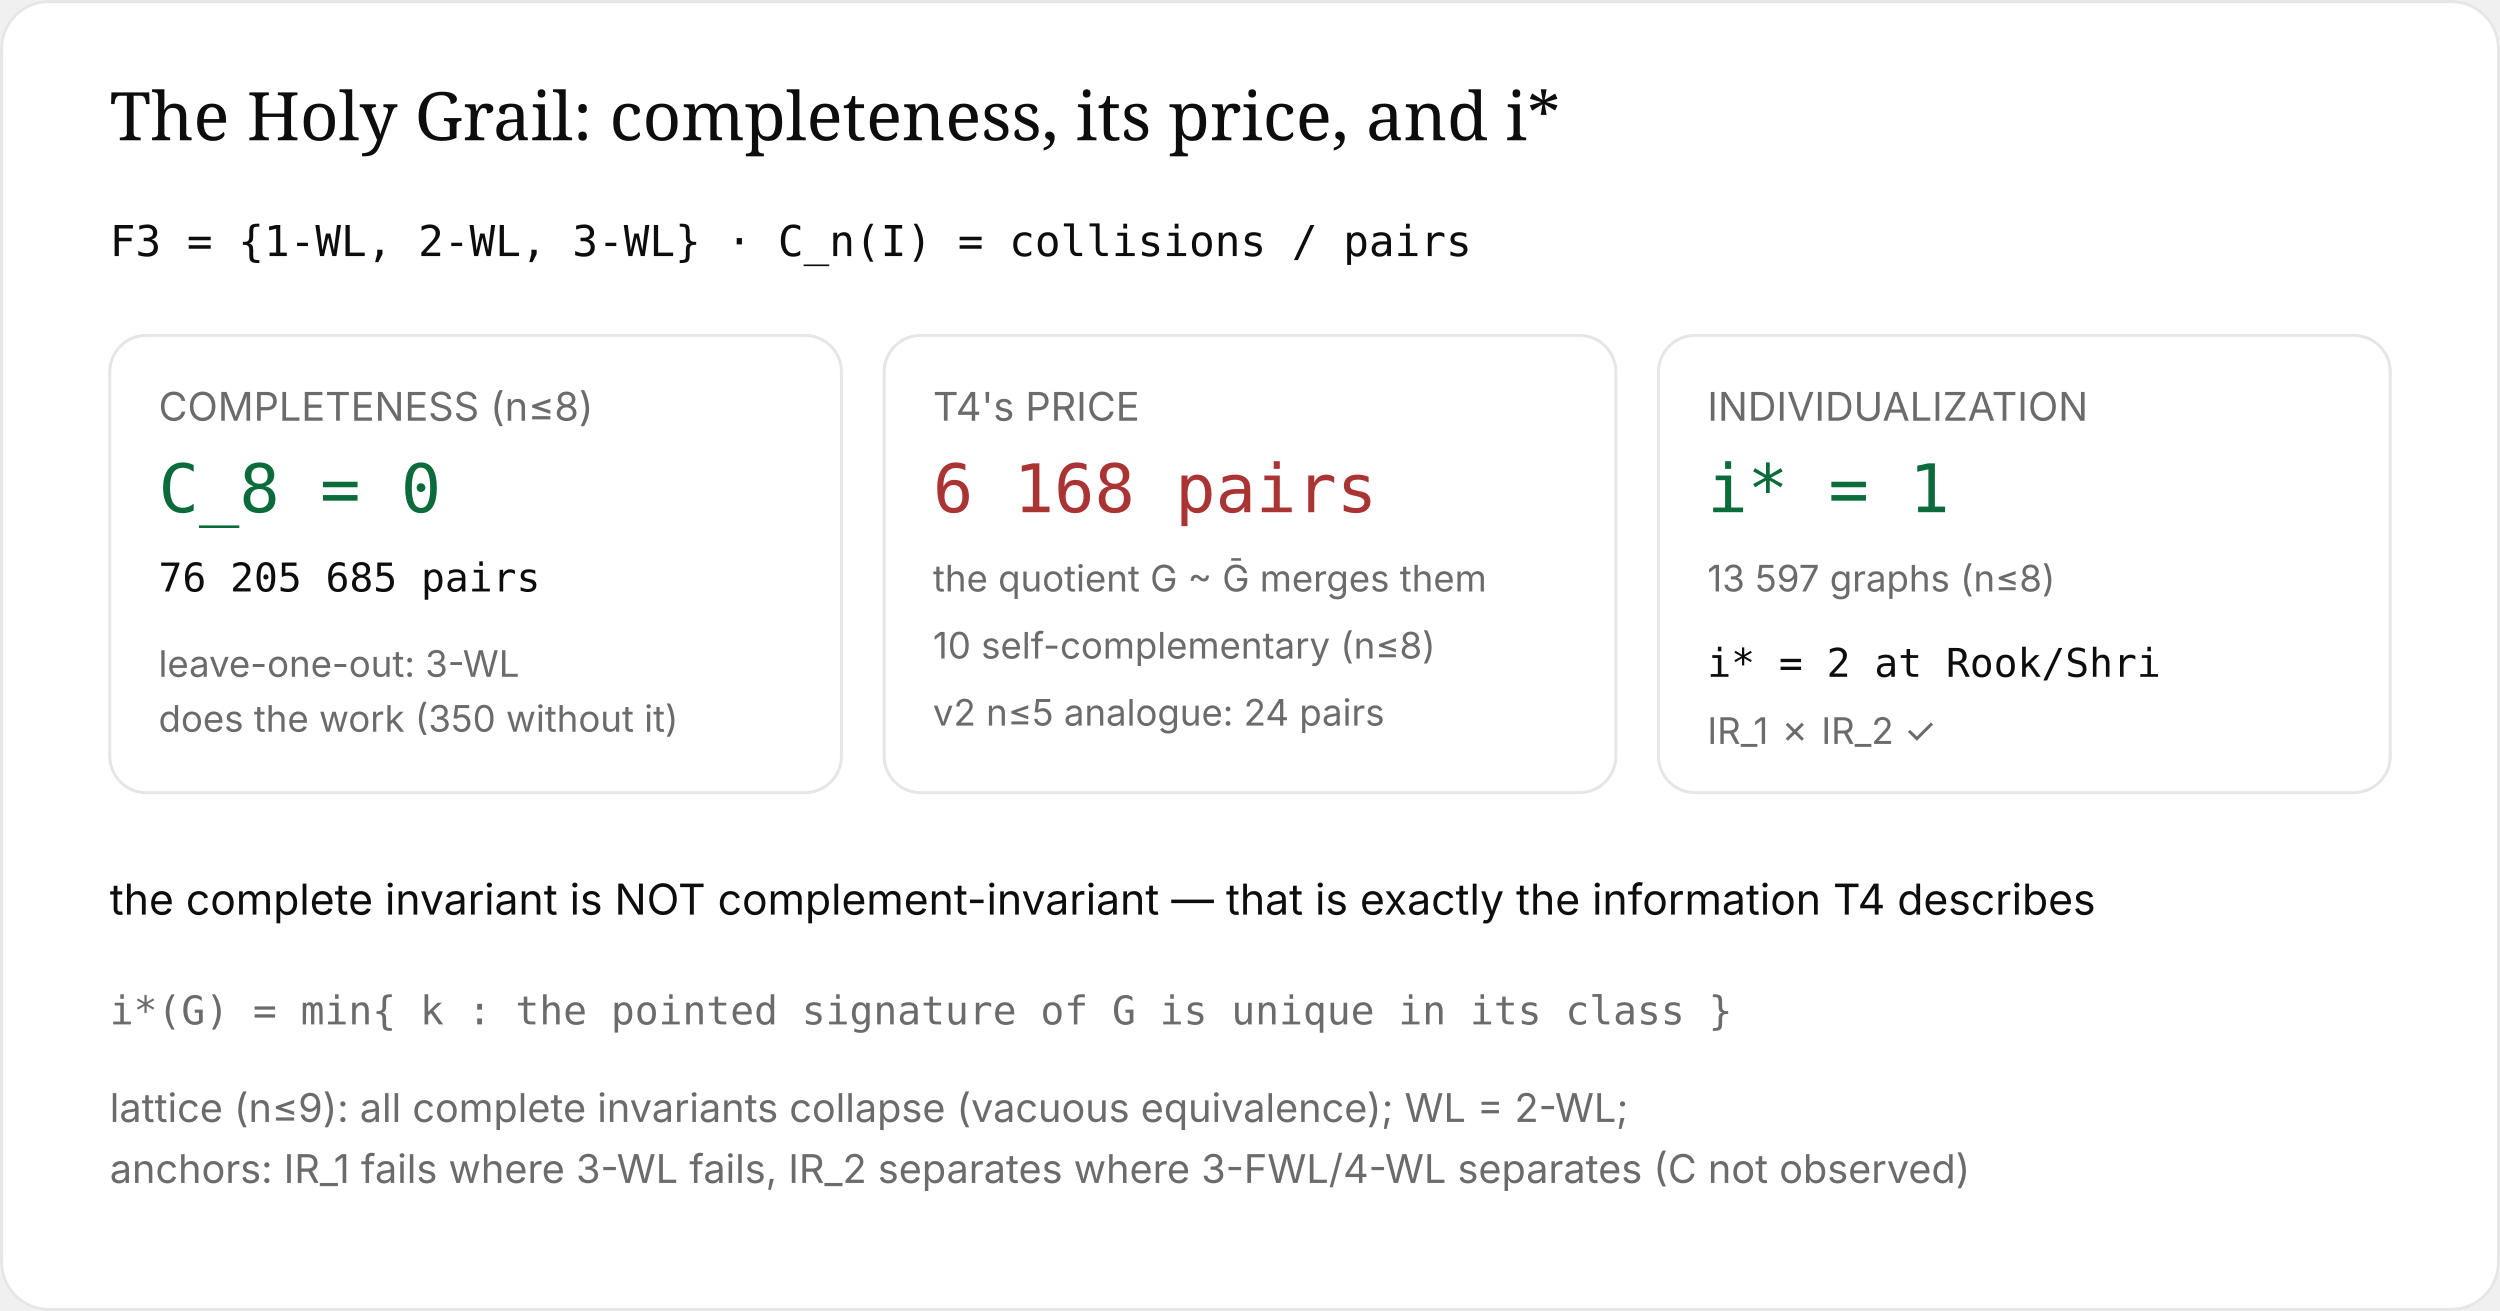
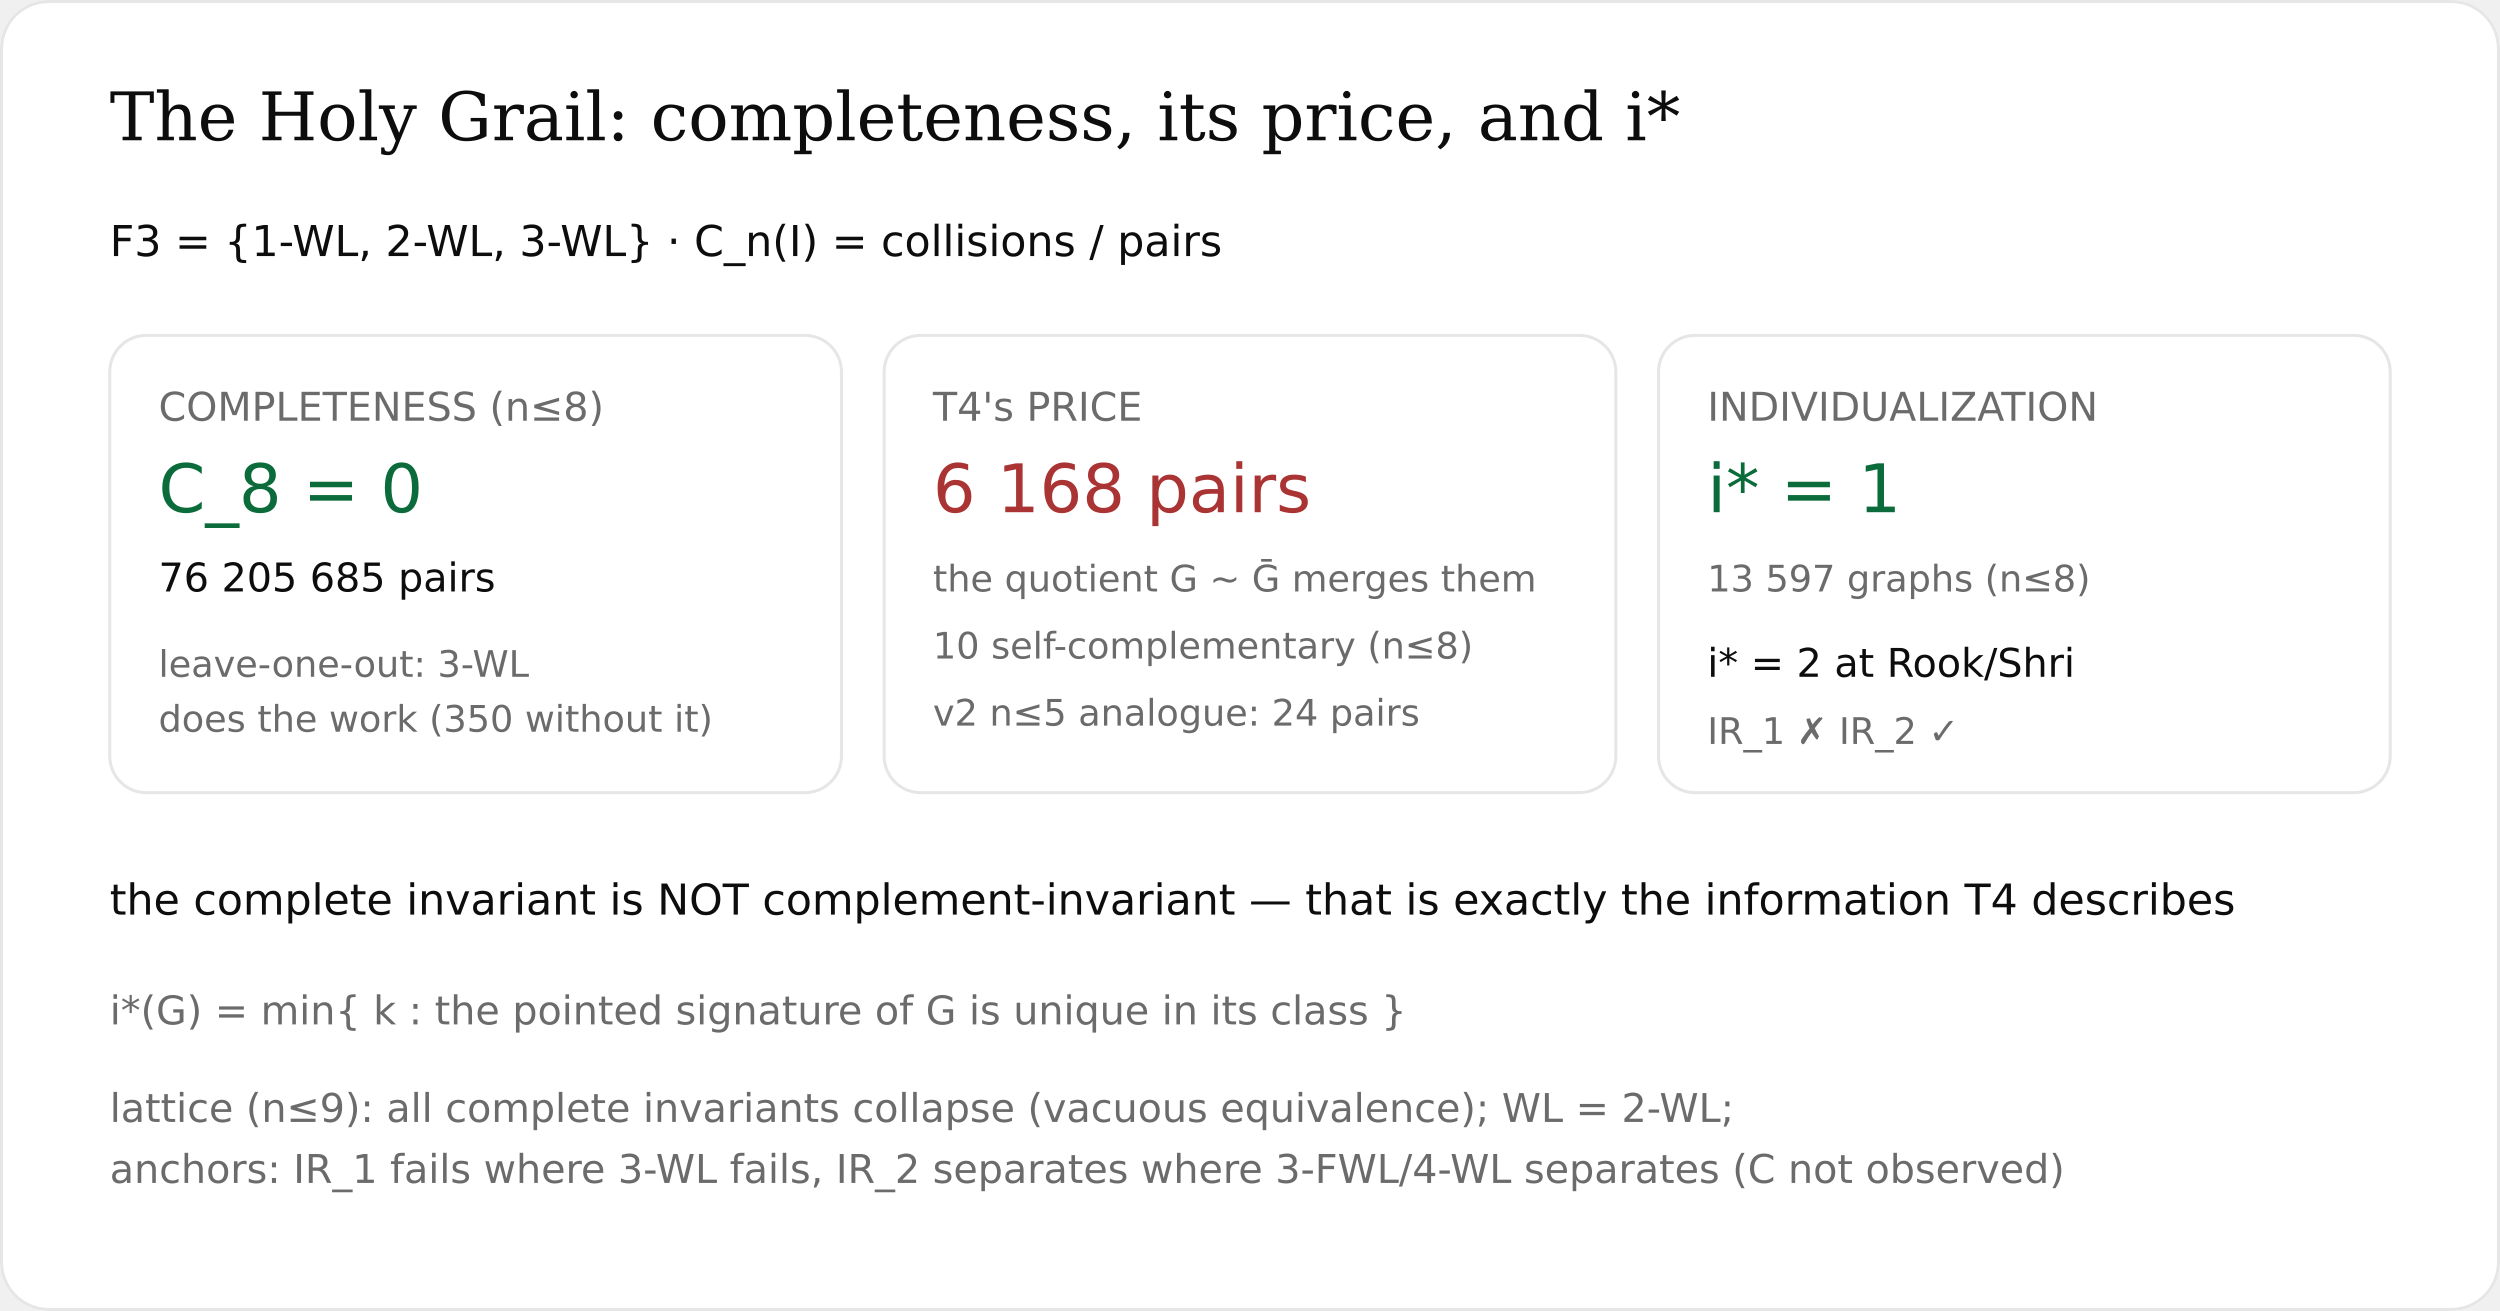
<svg xmlns="http://www.w3.org/2000/svg" viewBox="0 0 820 430" width="820" height="430">
  <rect width="820" height="430" rx="16" fill="#ffffff" />
  <rect x="0.5" y="0.5" width="819" height="429" rx="15.5" fill="none" stroke="#e6e6e6" />
-   <text x="36" y="46" font-family="Georgia,serif" font-size="22" fill="#0d0d0d">The Holy Grail: completeness, its price, and i*</text>
-   <text x="36" y="84" font-family="ui-monospace,monospace" font-size="14" fill="#0d0d0d" text-anchor="start">F3 = {1-WL, 2-WL, 3-WL}   ·   C_n(I) = collisions / pairs</text>
+   <text x="36" y="46" font-family="DejaVu Serif, Georgia, serif" font-size="22" fill="#0d0d0d">The Holy Grail: completeness, its price, and i*</text>
+   <text x="36" y="84" font-family="DejaVu Sans, sans-serif" font-size="14" fill="#0d0d0d" text-anchor="start">F3 = {1-WL, 2-WL, 3-WL}   ·   C_n(I) = collisions / pairs</text>
  <rect x="36" y="110" width="240" height="150" rx="12" fill="none" stroke="#e6e6e6" />
-   <text x="52" y="138" font-family="-apple-system,sans-serif" font-size="13" fill="#6b6b6b" text-anchor="start">COMPLETENESS (n≤8)</text>
-   <text x="52" y="168" font-family="ui-monospace,monospace" font-size="22" fill="#0b6b3a" text-anchor="start">C_8 = 0</text>
-   <text x="52" y="194" font-family="ui-monospace,monospace" font-size="13" fill="#0d0d0d" text-anchor="start">76 205 685 pairs</text>
-   <text x="52" y="222" font-family="-apple-system,sans-serif" font-size="12" fill="#6b6b6b" text-anchor="start">leave-one-out: 3-WL</text>
-   <text x="52" y="240" font-family="-apple-system,sans-serif" font-size="12" fill="#6b6b6b" text-anchor="start">does the work (350 without it)</text>
+   <text x="52" y="138" font-family="DejaVu Sans, sans-serif" font-size="13" fill="#6b6b6b" text-anchor="start">COMPLETENESS (n≤8)</text>
+   <text x="52" y="168" font-family="DejaVu Sans, sans-serif" font-size="22" fill="#0b6b3a" text-anchor="start">C_8 = 0</text>
+   <text x="52" y="194" font-family="DejaVu Sans, sans-serif" font-size="13" fill="#0d0d0d" text-anchor="start">76 205 685 pairs</text>
+   <text x="52" y="222" font-family="DejaVu Sans, sans-serif" font-size="12" fill="#6b6b6b" text-anchor="start">leave-one-out: 3-WL</text>
+   <text x="52" y="240" font-family="DejaVu Sans, sans-serif" font-size="12" fill="#6b6b6b" text-anchor="start">does the work (350 without it)</text>
  <rect x="290" y="110" width="240" height="150" rx="12" fill="none" stroke="#e6e6e6" />
-   <text x="306" y="138" font-family="-apple-system,sans-serif" font-size="13" fill="#6b6b6b" text-anchor="start">T4's PRICE</text>
-   <text x="306" y="168" font-family="ui-monospace,monospace" font-size="22" fill="#a33" text-anchor="start">6 168 pairs</text>
-   <text x="306" y="194" font-family="-apple-system,sans-serif" font-size="12" fill="#6b6b6b" text-anchor="start">the quotient G ~ Ḡ merges them</text>
-   <text x="306" y="216" font-family="-apple-system,sans-serif" font-size="12" fill="#6b6b6b" text-anchor="start">10 self-complementary (n≤8)</text>
-   <text x="306" y="238" font-family="-apple-system,sans-serif" font-size="12" fill="#6b6b6b" text-anchor="start">v2 n≤5 analogue: 24 pairs</text>
+   <text x="306" y="138" font-family="DejaVu Sans, sans-serif" font-size="13" fill="#6b6b6b" text-anchor="start">T4's PRICE</text>
+   <text x="306" y="168" font-family="DejaVu Sans, sans-serif" font-size="22" fill="#a33" text-anchor="start">6 168 pairs</text>
+   <text x="306" y="194" font-family="DejaVu Sans, sans-serif" font-size="12" fill="#6b6b6b" text-anchor="start">the quotient G ~ Ḡ merges them</text>
+   <text x="306" y="216" font-family="DejaVu Sans, sans-serif" font-size="12" fill="#6b6b6b" text-anchor="start">10 self-complementary (n≤8)</text>
+   <text x="306" y="238" font-family="DejaVu Sans, sans-serif" font-size="12" fill="#6b6b6b" text-anchor="start">v2 n≤5 analogue: 24 pairs</text>
  <rect x="544" y="110" width="240" height="150" rx="12" fill="none" stroke="#e6e6e6" />
-   <text x="560" y="138" font-family="-apple-system,sans-serif" font-size="13" fill="#6b6b6b" text-anchor="start">INDIVIDUALIZATION</text>
-   <text x="560" y="168" font-family="ui-monospace,monospace" font-size="22" fill="#0b6b3a" text-anchor="start">i* = 1</text>
-   <text x="560" y="194" font-family="-apple-system,sans-serif" font-size="12" fill="#6b6b6b" text-anchor="start">13 597 graphs (n≤8)</text>
-   <text x="560" y="222" font-family="ui-monospace,monospace" font-size="13" fill="#0d0d0d" text-anchor="start">i* = 2  at Rook/Shri</text>
-   <text x="560" y="244" font-family="-apple-system,sans-serif" font-size="12" fill="#6b6b6b" text-anchor="start">IR_1 ✗   IR_2 ✓</text>
-   <text x="36" y="300" font-family="-apple-system,sans-serif" font-size="14" fill="#0d0d0d" text-anchor="start">the complete invariant is NOT complement-invariant — that is exactly the information T4 describes</text>
-   <text x="36" y="336" font-family="ui-monospace,monospace" font-size="13" fill="#6b6b6b" text-anchor="start">i*(G) = min{ k : the pointed signature of G is unique in its class }</text>
-   <text x="36" y="368" font-family="-apple-system,sans-serif" font-size="13" fill="#6b6b6b" text-anchor="start">lattice (n≤9): all complete invariants collapse (vacuous equivalence); WL = 2-WL;</text>
-   <text x="36" y="388" font-family="-apple-system,sans-serif" font-size="13" fill="#6b6b6b" text-anchor="start">anchors: IR_1 fails where 3-WL fails, IR_2 separates where 3-FWL/4-WL separates (C not observed)</text>
+   <text x="560" y="138" font-family="DejaVu Sans, sans-serif" font-size="13" fill="#6b6b6b" text-anchor="start">INDIVIDUALIZATION</text>
+   <text x="560" y="168" font-family="DejaVu Sans, sans-serif" font-size="22" fill="#0b6b3a" text-anchor="start">i* = 1</text>
+   <text x="560" y="194" font-family="DejaVu Sans, sans-serif" font-size="12" fill="#6b6b6b" text-anchor="start">13 597 graphs (n≤8)</text>
+   <text x="560" y="222" font-family="DejaVu Sans, sans-serif" font-size="13" fill="#0d0d0d" text-anchor="start">i* = 2  at Rook/Shri</text>
+   <text x="560" y="244" font-family="DejaVu Sans, sans-serif" font-size="12" fill="#6b6b6b" text-anchor="start">IR_1 ✗   IR_2 ✓</text>
+   <text x="36" y="300" font-family="DejaVu Sans, sans-serif" font-size="14" fill="#0d0d0d" text-anchor="start">the complete invariant is NOT complement-invariant — that is exactly the information T4 describes</text>
+   <text x="36" y="336" font-family="DejaVu Sans, sans-serif" font-size="13" fill="#6b6b6b" text-anchor="start">i*(G) = min{ k : the pointed signature of G is unique in its class }</text>
+   <text x="36" y="368" font-family="DejaVu Sans, sans-serif" font-size="13" fill="#6b6b6b" text-anchor="start">lattice (n≤9): all complete invariants collapse (vacuous equivalence); WL = 2-WL;</text>
+   <text x="36" y="388" font-family="DejaVu Sans, sans-serif" font-size="13" fill="#6b6b6b" text-anchor="start">anchors: IR_1 fails where 3-WL fails, IR_2 separates where 3-FWL/4-WL separates (C not observed)</text>
</svg>
